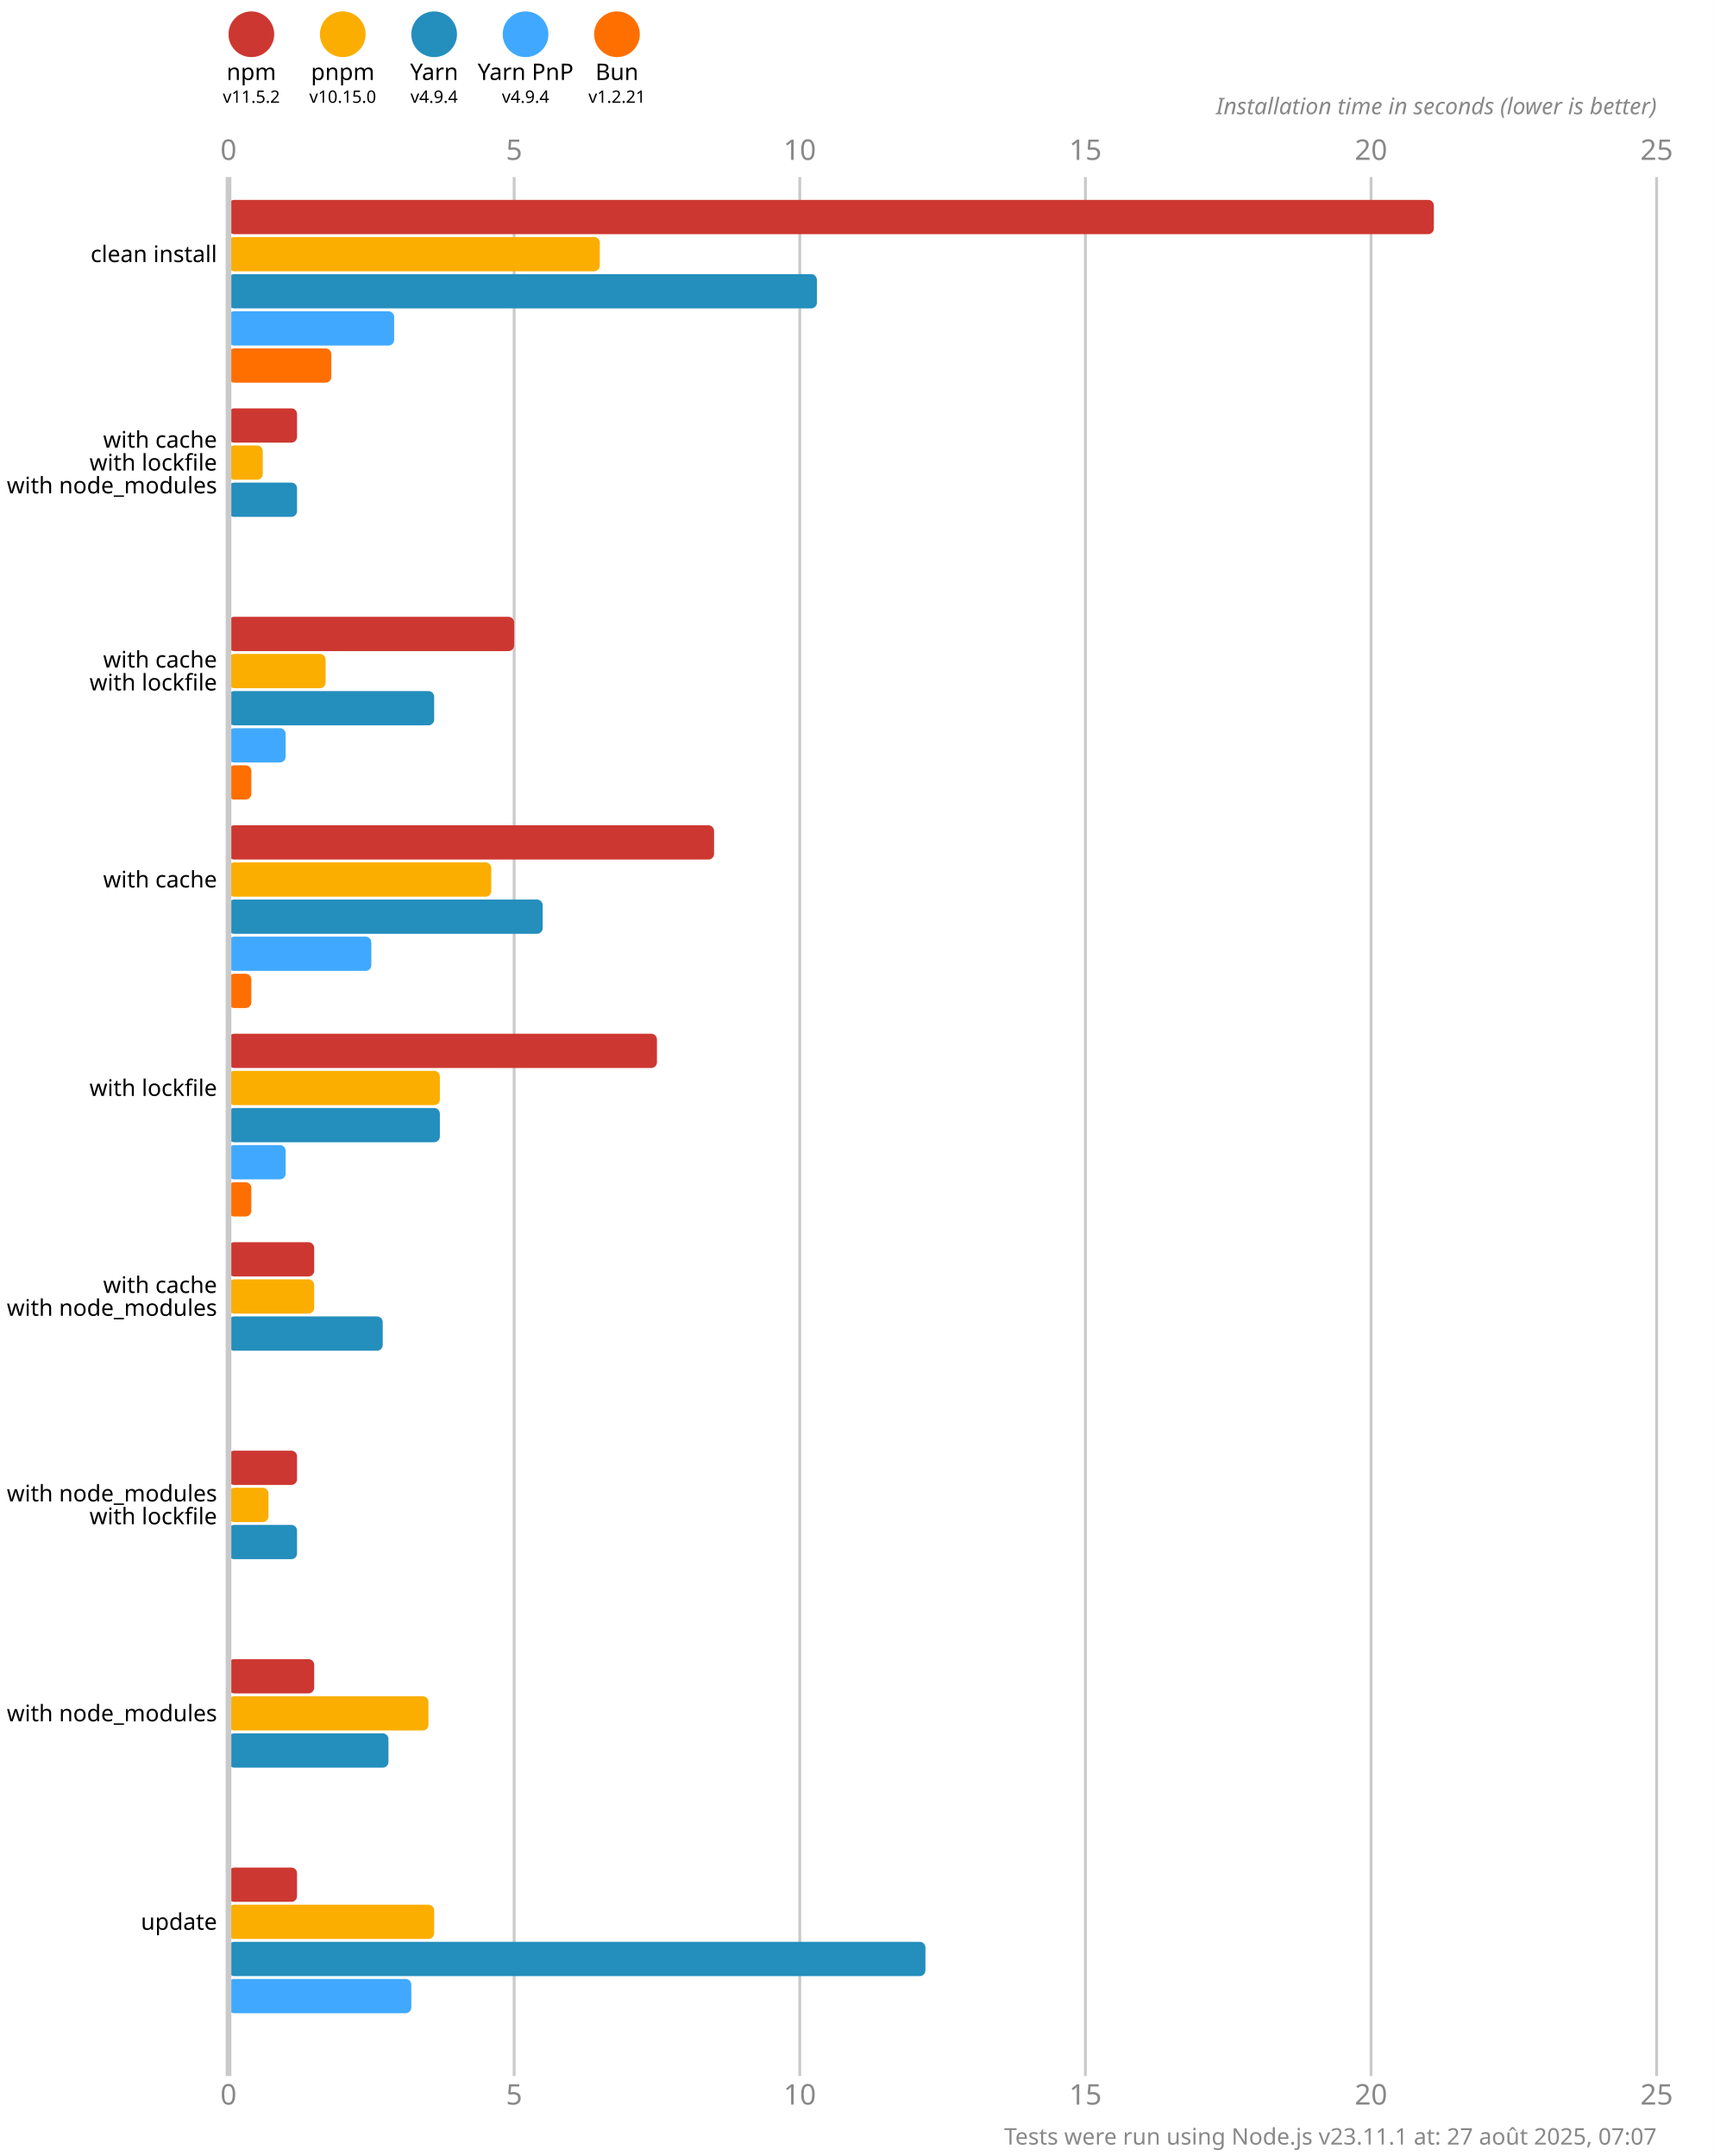
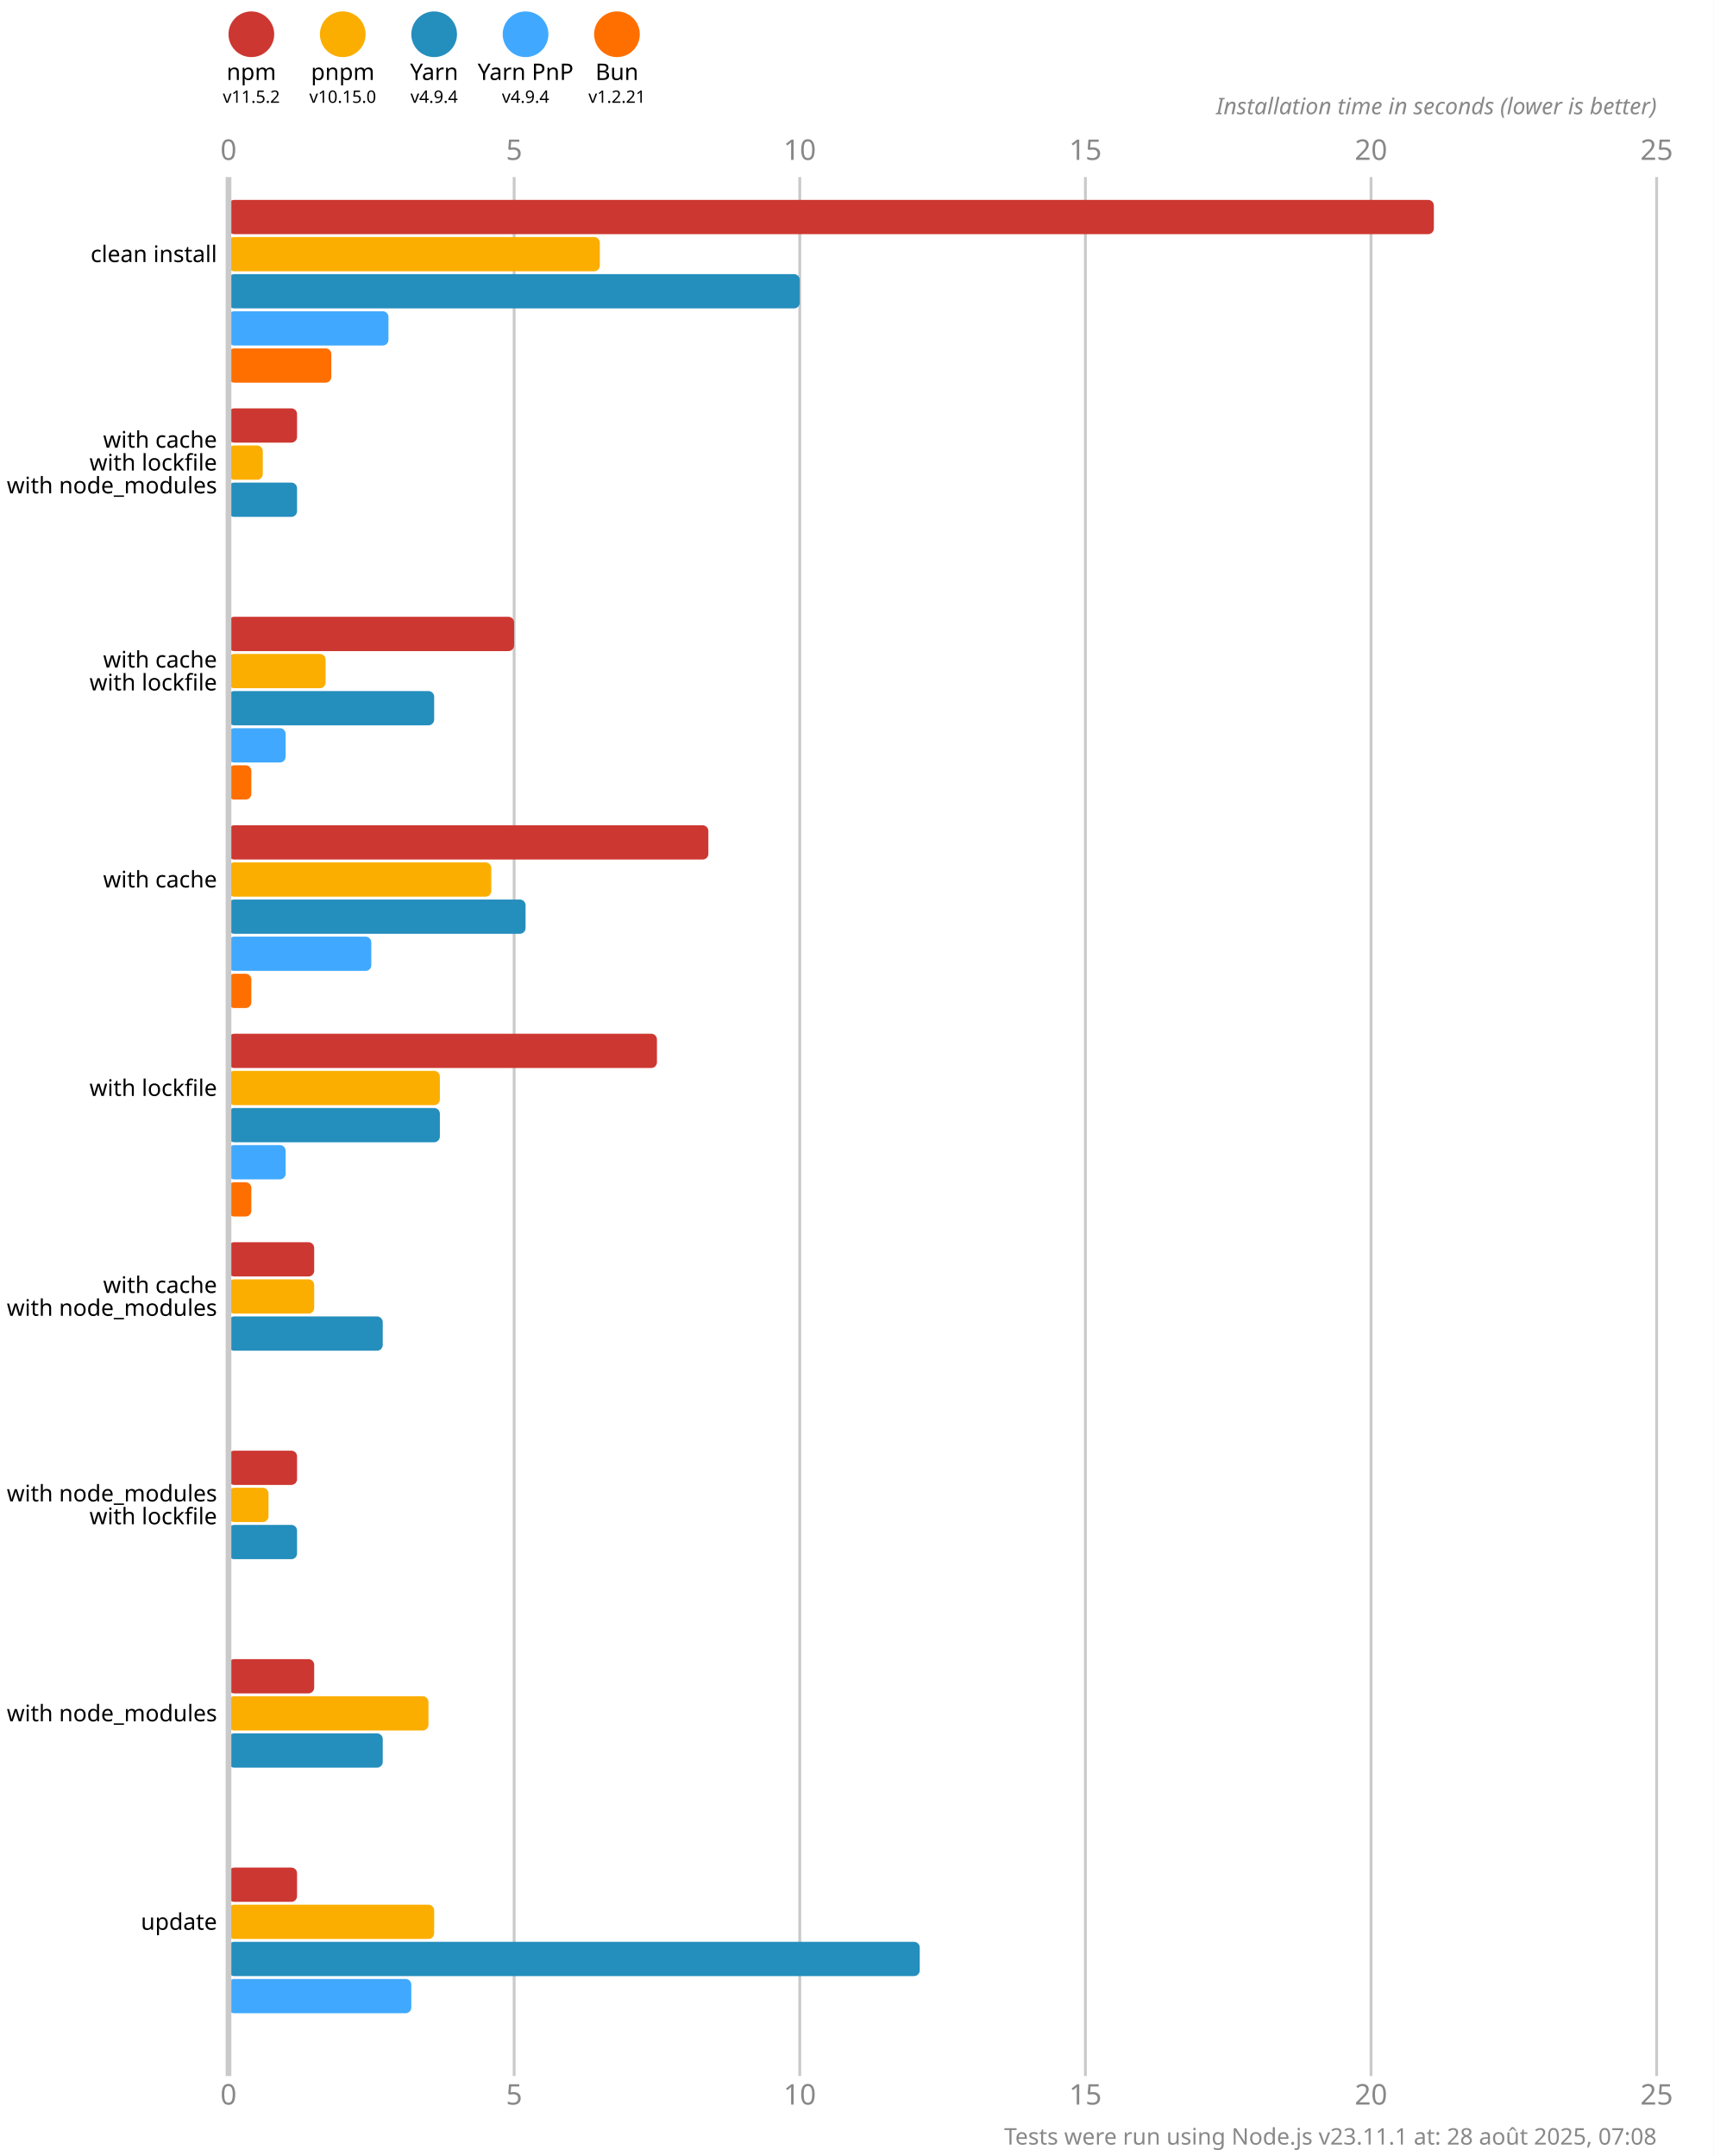
<svg xmlns="http://www.w3.org/2000/svg" version="1.1" viewBox="0 0 300 377.5">
  <style>
    .font { font-family: sans-serif; }
    .s3 { font-size: 3px; }
    .s4 { font-size: 4px; }
    .s5 { font-size: 5px; }
    .line { stroke: #cacaca; }
    .width { stroke-width: 0.5; }
    .text { fill: #888; }
  </style>
  <rect x="0" y="0" width="300" height="377.5" fill="#fff" />
  <circle cx="44" cy="6" r="4" fill="#cd3731" />
  <text x="44" y="14" class="font s4" text-anchor="middle">npm</text>
  <text x="44" y="18" class="font s3" text-anchor="middle">v11.5.2</text>
  <circle cx="60" cy="6" r="4" fill="#fbae00" />
  <text x="60" y="14" class="font s4" text-anchor="middle">pnpm</text>
  <text x="60" y="18" class="font s3" text-anchor="middle">v10.15.0</text>
  <circle cx="76" cy="6" r="4" fill="#248ebd" />
  <text x="76" y="14" class="font s4" text-anchor="middle">Yarn</text>
  <text x="76" y="18" class="font s3" text-anchor="middle">v4.9.4</text>
  <circle cx="92" cy="6" r="4" fill="#40a9ff" />
  <text x="92" y="14" class="font s4" text-anchor="middle">Yarn PnP</text>
  <text x="92" y="18" class="font s3" text-anchor="middle">v4.9.4</text>
  <circle cx="108" cy="6" r="4" fill="#ff6f00" />
  <text x="108" y="14" class="font s4" text-anchor="middle">Bun</text>
  <text x="108" y="18" class="font s3" text-anchor="middle">v1.2.21</text>
  <text x="40" y="28" class="font s5 text" text-anchor="middle">0</text>
  <text x="40" y="368.5" class="font s5 text" text-anchor="middle">0</text>
  <line x1="90" y1="31" x2="90" y2="363.5" class="line width" />
  <text x="90" y="28" class="font s5 text" text-anchor="middle">5</text>
  <text x="90" y="368.5" class="font s5 text" text-anchor="middle">5</text>
  <line x1="140" y1="31" x2="140" y2="363.5" class="line width" />
  <text x="140" y="28" class="font s5 text" text-anchor="middle">10</text>
  <text x="140" y="368.5" class="font s5 text" text-anchor="middle">10</text>
  <line x1="190" y1="31" x2="190" y2="363.5" class="line width" />
  <text x="190" y="28" class="font s5 text" text-anchor="middle">15</text>
  <text x="190" y="368.5" class="font s5 text" text-anchor="middle">15</text>
  <line x1="240" y1="31" x2="240" y2="363.5" class="line width" />
  <text x="240" y="28" class="font s5 text" text-anchor="middle">20</text>
  <text x="240" y="368.5" class="font s5 text" text-anchor="middle">20</text>
  <line x1="290" y1="31" x2="290" y2="363.5" class="line width" />
  <text x="290" y="28" class="font s5 text" text-anchor="middle">25</text>
  <text x="290" y="368.5" class="font s5 text" text-anchor="middle">25</text>
  <text x="290" y="20" class="font s4 text" font-style="italic" text-anchor="end">Installation time in seconds (lower is better)</text>
  <rect x="40" y="35" width="211" height="6" fill="#cd3731" rx="1" ry="1" />
  <rect x="40" y="41.5" width="65" height="6" fill="#fbae00" rx="1" ry="1" />
-   <rect x="40" y="48" width="103" height="6" fill="#248ebd" rx="1" ry="1" />
-   <rect x="40" y="54.5" width="29" height="6" fill="#40a9ff" rx="1" ry="1" />
+   <rect x="40" y="48" width="100" height="6" fill="#248ebd" rx="1" ry="1" />
+   <rect x="40" y="54.5" width="28" height="6" fill="#40a9ff" rx="1" ry="1" />
  <rect x="40" y="61" width="18" height="6" fill="#ff6f00" rx="1" ry="1" />
  <rect x="40" y="71.5" width="12" height="6" fill="#cd3731" rx="1" ry="1" />
  <rect x="40" y="78" width="6" height="6" fill="#fbae00" rx="1" ry="1" />
  <rect x="40" y="84.5" width="12" height="6" fill="#248ebd" rx="1" ry="1" />
  <rect x="40" y="91" width="0" height="6" fill="#40a9ff" rx="1" ry="1" />
  <rect x="40" y="97.5" width="0" height="6" fill="#ff6f00" rx="1" ry="1" />
  <rect x="40" y="108" width="50" height="6" fill="#cd3731" rx="1" ry="1" />
  <rect x="40" y="114.5" width="17" height="6" fill="#fbae00" rx="1" ry="1" />
  <rect x="40" y="121" width="36" height="6" fill="#248ebd" rx="1" ry="1" />
  <rect x="40" y="127.5" width="10" height="6" fill="#40a9ff" rx="1" ry="1" />
  <rect x="40" y="134" width="4" height="6" fill="#ff6f00" rx="1" ry="1" />
-   <rect x="40" y="144.5" width="85" height="6" fill="#cd3731" rx="1" ry="1" />
+   <rect x="40" y="144.5" width="84" height="6" fill="#cd3731" rx="1" ry="1" />
  <rect x="40" y="151" width="46" height="6" fill="#fbae00" rx="1" ry="1" />
-   <rect x="40" y="157.5" width="55" height="6" fill="#248ebd" rx="1" ry="1" />
+   <rect x="40" y="157.5" width="52" height="6" fill="#248ebd" rx="1" ry="1" />
  <rect x="40" y="164" width="25" height="6" fill="#40a9ff" rx="1" ry="1" />
  <rect x="40" y="170.5" width="4" height="6" fill="#ff6f00" rx="1" ry="1" />
  <rect x="40" y="181" width="75" height="6" fill="#cd3731" rx="1" ry="1" />
  <rect x="40" y="187.5" width="37" height="6" fill="#fbae00" rx="1" ry="1" />
  <rect x="40" y="194" width="37" height="6" fill="#248ebd" rx="1" ry="1" />
  <rect x="40" y="200.5" width="10" height="6" fill="#40a9ff" rx="1" ry="1" />
  <rect x="40" y="207" width="4" height="6" fill="#ff6f00" rx="1" ry="1" />
  <rect x="40" y="217.5" width="15" height="6" fill="#cd3731" rx="1" ry="1" />
  <rect x="40" y="224" width="15" height="6" fill="#fbae00" rx="1" ry="1" />
  <rect x="40" y="230.5" width="27" height="6" fill="#248ebd" rx="1" ry="1" />
  <rect x="40" y="237" width="0" height="6" fill="#40a9ff" rx="1" ry="1" />
  <rect x="40" y="243.5" width="0" height="6" fill="#ff6f00" rx="1" ry="1" />
  <rect x="40" y="254" width="12" height="6" fill="#cd3731" rx="1" ry="1" />
  <rect x="40" y="260.5" width="7" height="6" fill="#fbae00" rx="1" ry="1" />
  <rect x="40" y="267" width="12" height="6" fill="#248ebd" rx="1" ry="1" />
  <rect x="40" y="273.5" width="0" height="6" fill="#40a9ff" rx="1" ry="1" />
  <rect x="40" y="280" width="0" height="6" fill="#ff6f00" rx="1" ry="1" />
  <rect x="40" y="290.5" width="15" height="6" fill="#cd3731" rx="1" ry="1" />
  <rect x="40" y="297" width="35" height="6" fill="#fbae00" rx="1" ry="1" />
-   <rect x="40" y="303.5" width="28" height="6" fill="#248ebd" rx="1" ry="1" />
+   <rect x="40" y="303.5" width="27" height="6" fill="#248ebd" rx="1" ry="1" />
  <rect x="40" y="310" width="0" height="6" fill="#40a9ff" rx="1" ry="1" />
  <rect x="40" y="316.5" width="0" height="6" fill="#ff6f00" rx="1" ry="1" />
  <rect x="40" y="327" width="12" height="6" fill="#cd3731" rx="1" ry="1" />
  <rect x="40" y="333.5" width="36" height="6" fill="#fbae00" rx="1" ry="1" />
-   <rect x="40" y="340" width="122" height="6" fill="#248ebd" rx="1" ry="1" />
+   <rect x="40" y="340" width="121" height="6" fill="#248ebd" rx="1" ry="1" />
  <rect x="40" y="346.5" width="32" height="6" fill="#40a9ff" rx="1" ry="1" />
  <rect x="40" y="353" width="0" height="6" fill="#ff6f00" rx="1" ry="1" />
  <line x1="40" y1="31" x2="40" y2="363.5" class="line" />
  <text x="38" y="44.5" class="font s4" dominant-baseline="middle" text-anchor="end">clean install</text>
  <text x="38" y="77" class="font s4" dominant-baseline="middle" text-anchor="end">with cache</text>
  <text x="38" y="81" class="font s4" dominant-baseline="middle" text-anchor="end">with lockfile</text>
  <text x="38" y="85" class="font s4" dominant-baseline="middle" text-anchor="end">with node_modules</text>
  <text x="38" y="115.5" class="font s4" dominant-baseline="middle" text-anchor="end">with cache</text>
  <text x="38" y="119.5" class="font s4" dominant-baseline="middle" text-anchor="end">with lockfile</text>
  <text x="38" y="154" class="font s4" dominant-baseline="middle" text-anchor="end">with cache</text>
  <text x="38" y="190.5" class="font s4" dominant-baseline="middle" text-anchor="end">with lockfile</text>
  <text x="38" y="225" class="font s4" dominant-baseline="middle" text-anchor="end">with cache</text>
  <text x="38" y="229" class="font s4" dominant-baseline="middle" text-anchor="end">with node_modules</text>
  <text x="38" y="261.5" class="font s4" dominant-baseline="middle" text-anchor="end">with node_modules</text>
  <text x="38" y="265.5" class="font s4" dominant-baseline="middle" text-anchor="end">with lockfile</text>
  <text x="38" y="300" class="font s4" dominant-baseline="middle" text-anchor="end">with node_modules</text>
  <text x="38" y="336.5" class="font s4" dominant-baseline="middle" text-anchor="end">update</text>
-   <text x="290" y="375.5" class="font s4 text" text-anchor="end">Tests were run using Node.js v23.11.1 at: 27 août 2025, 07:07</text>
+   <text x="290" y="375.5" class="font s4 text" text-anchor="end">Tests were run using Node.js v23.11.1 at: 28 août 2025, 07:08</text>
</svg>
